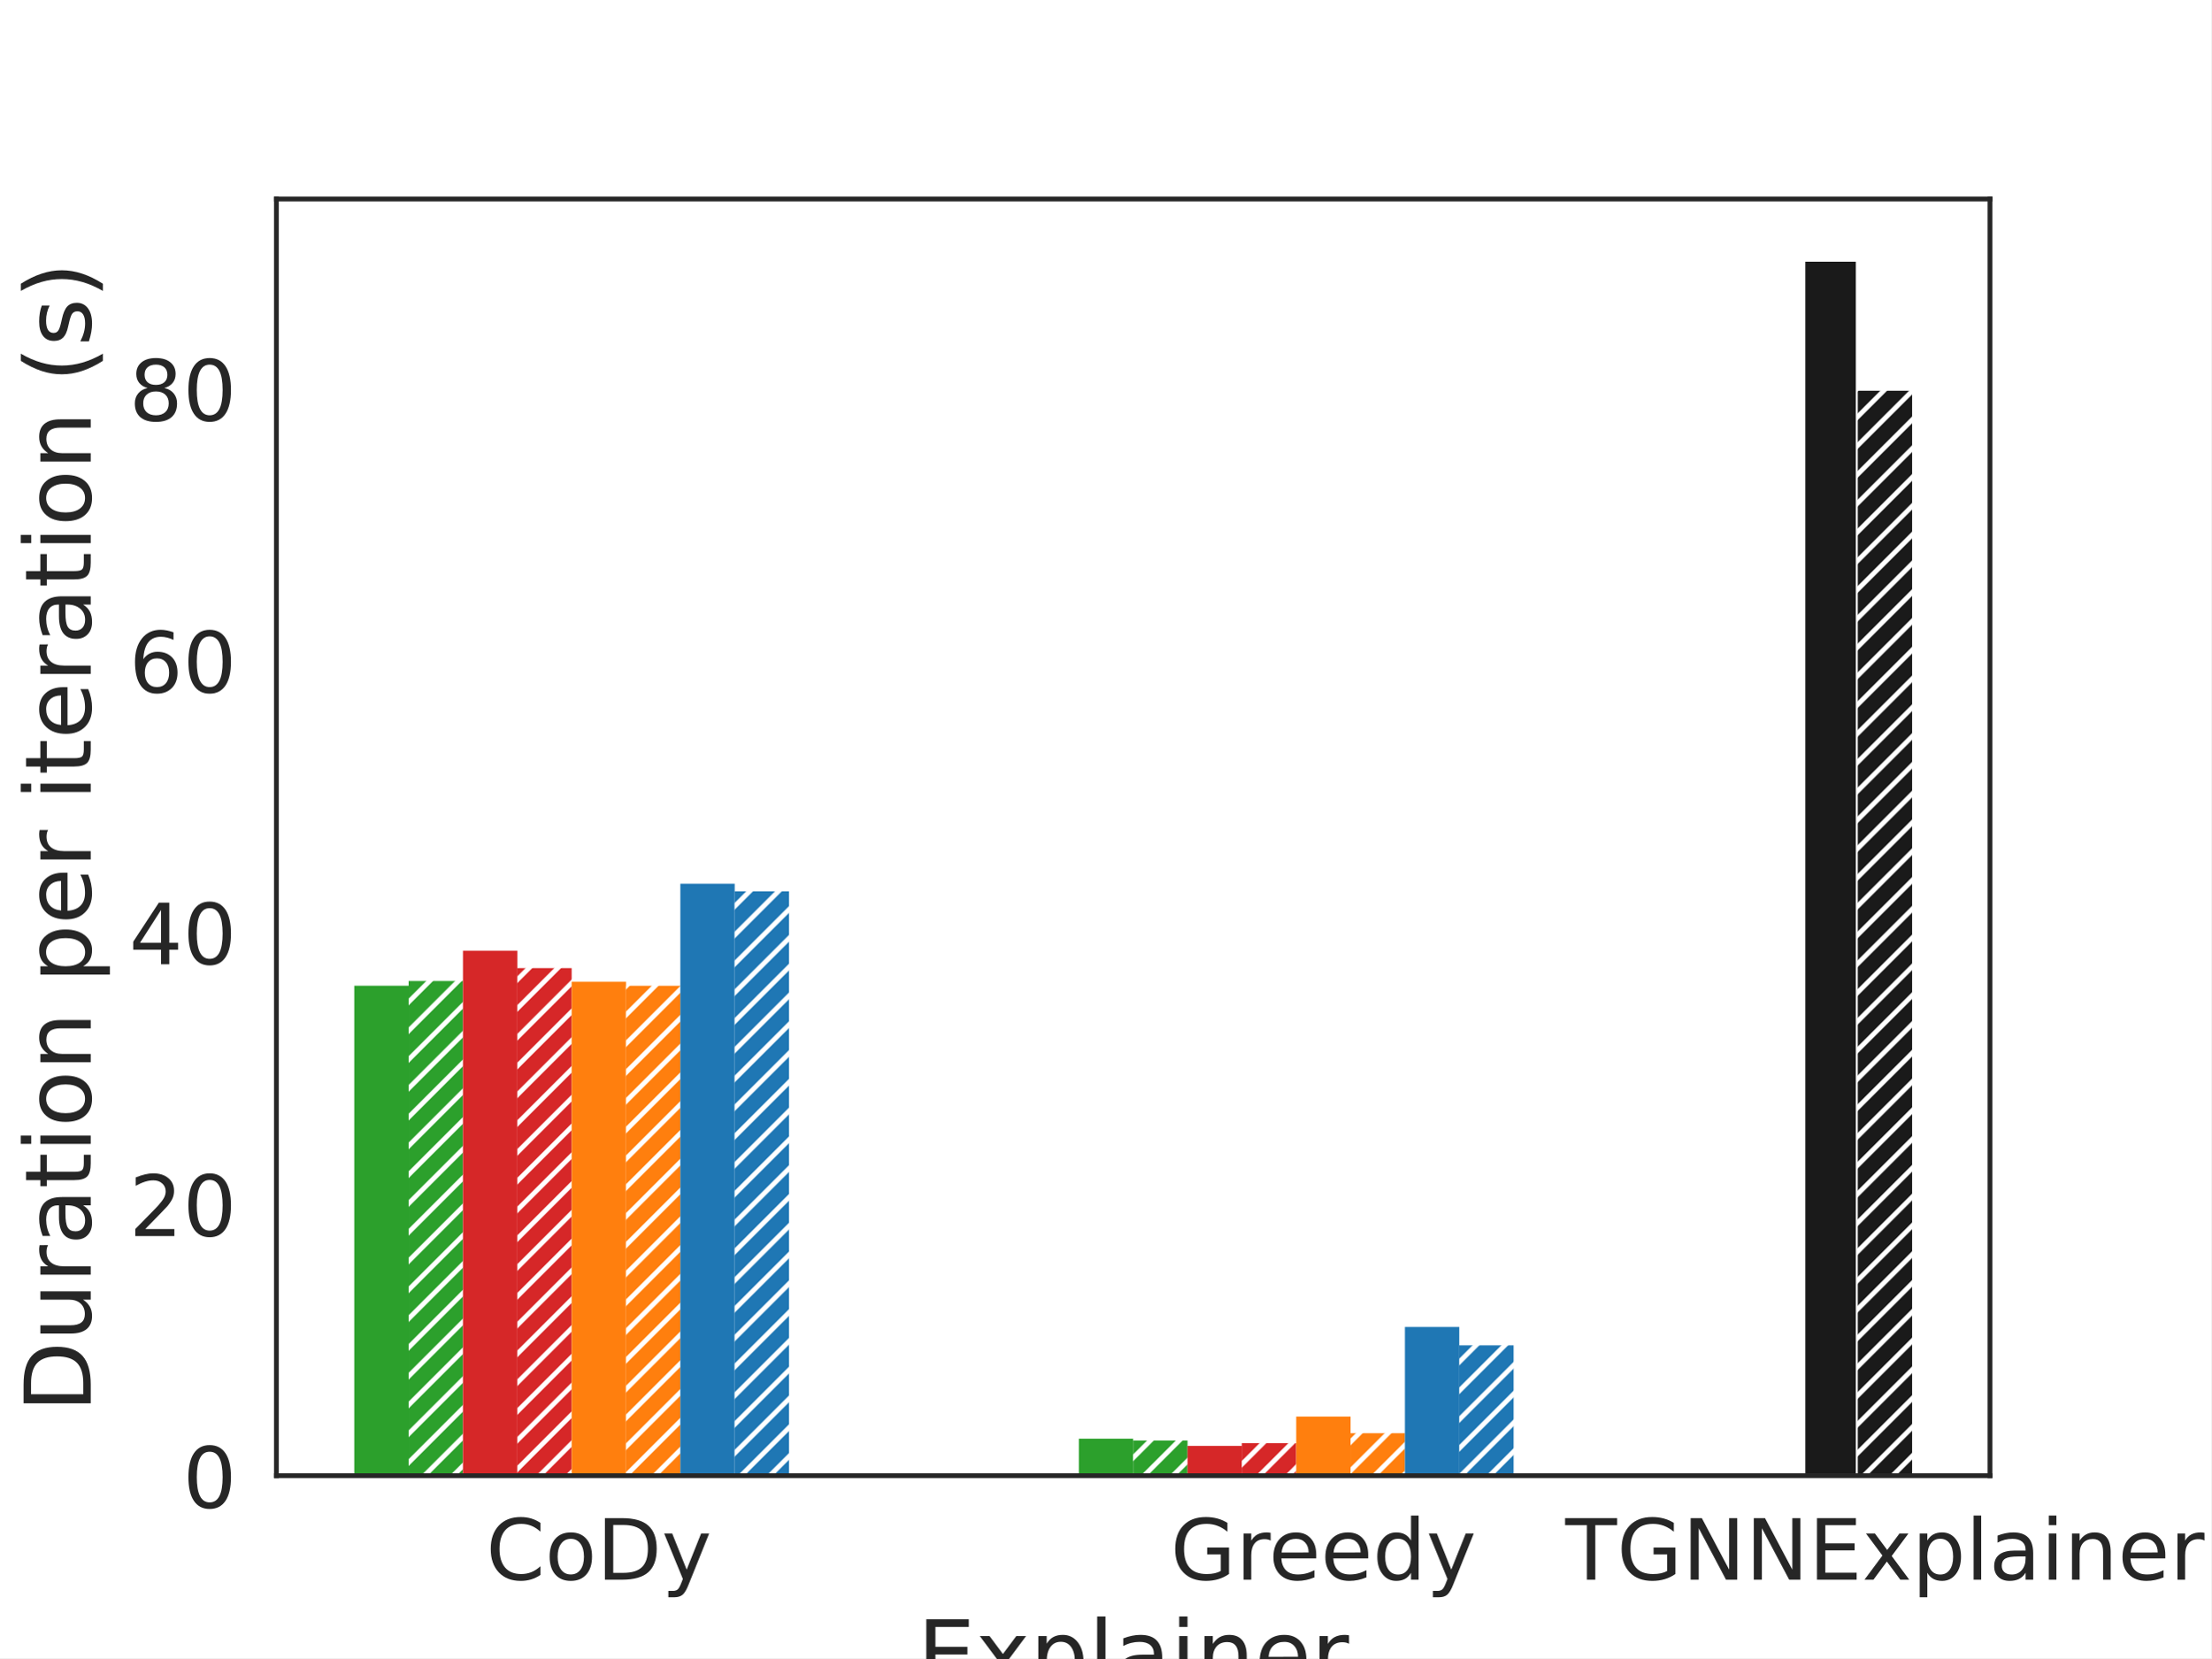
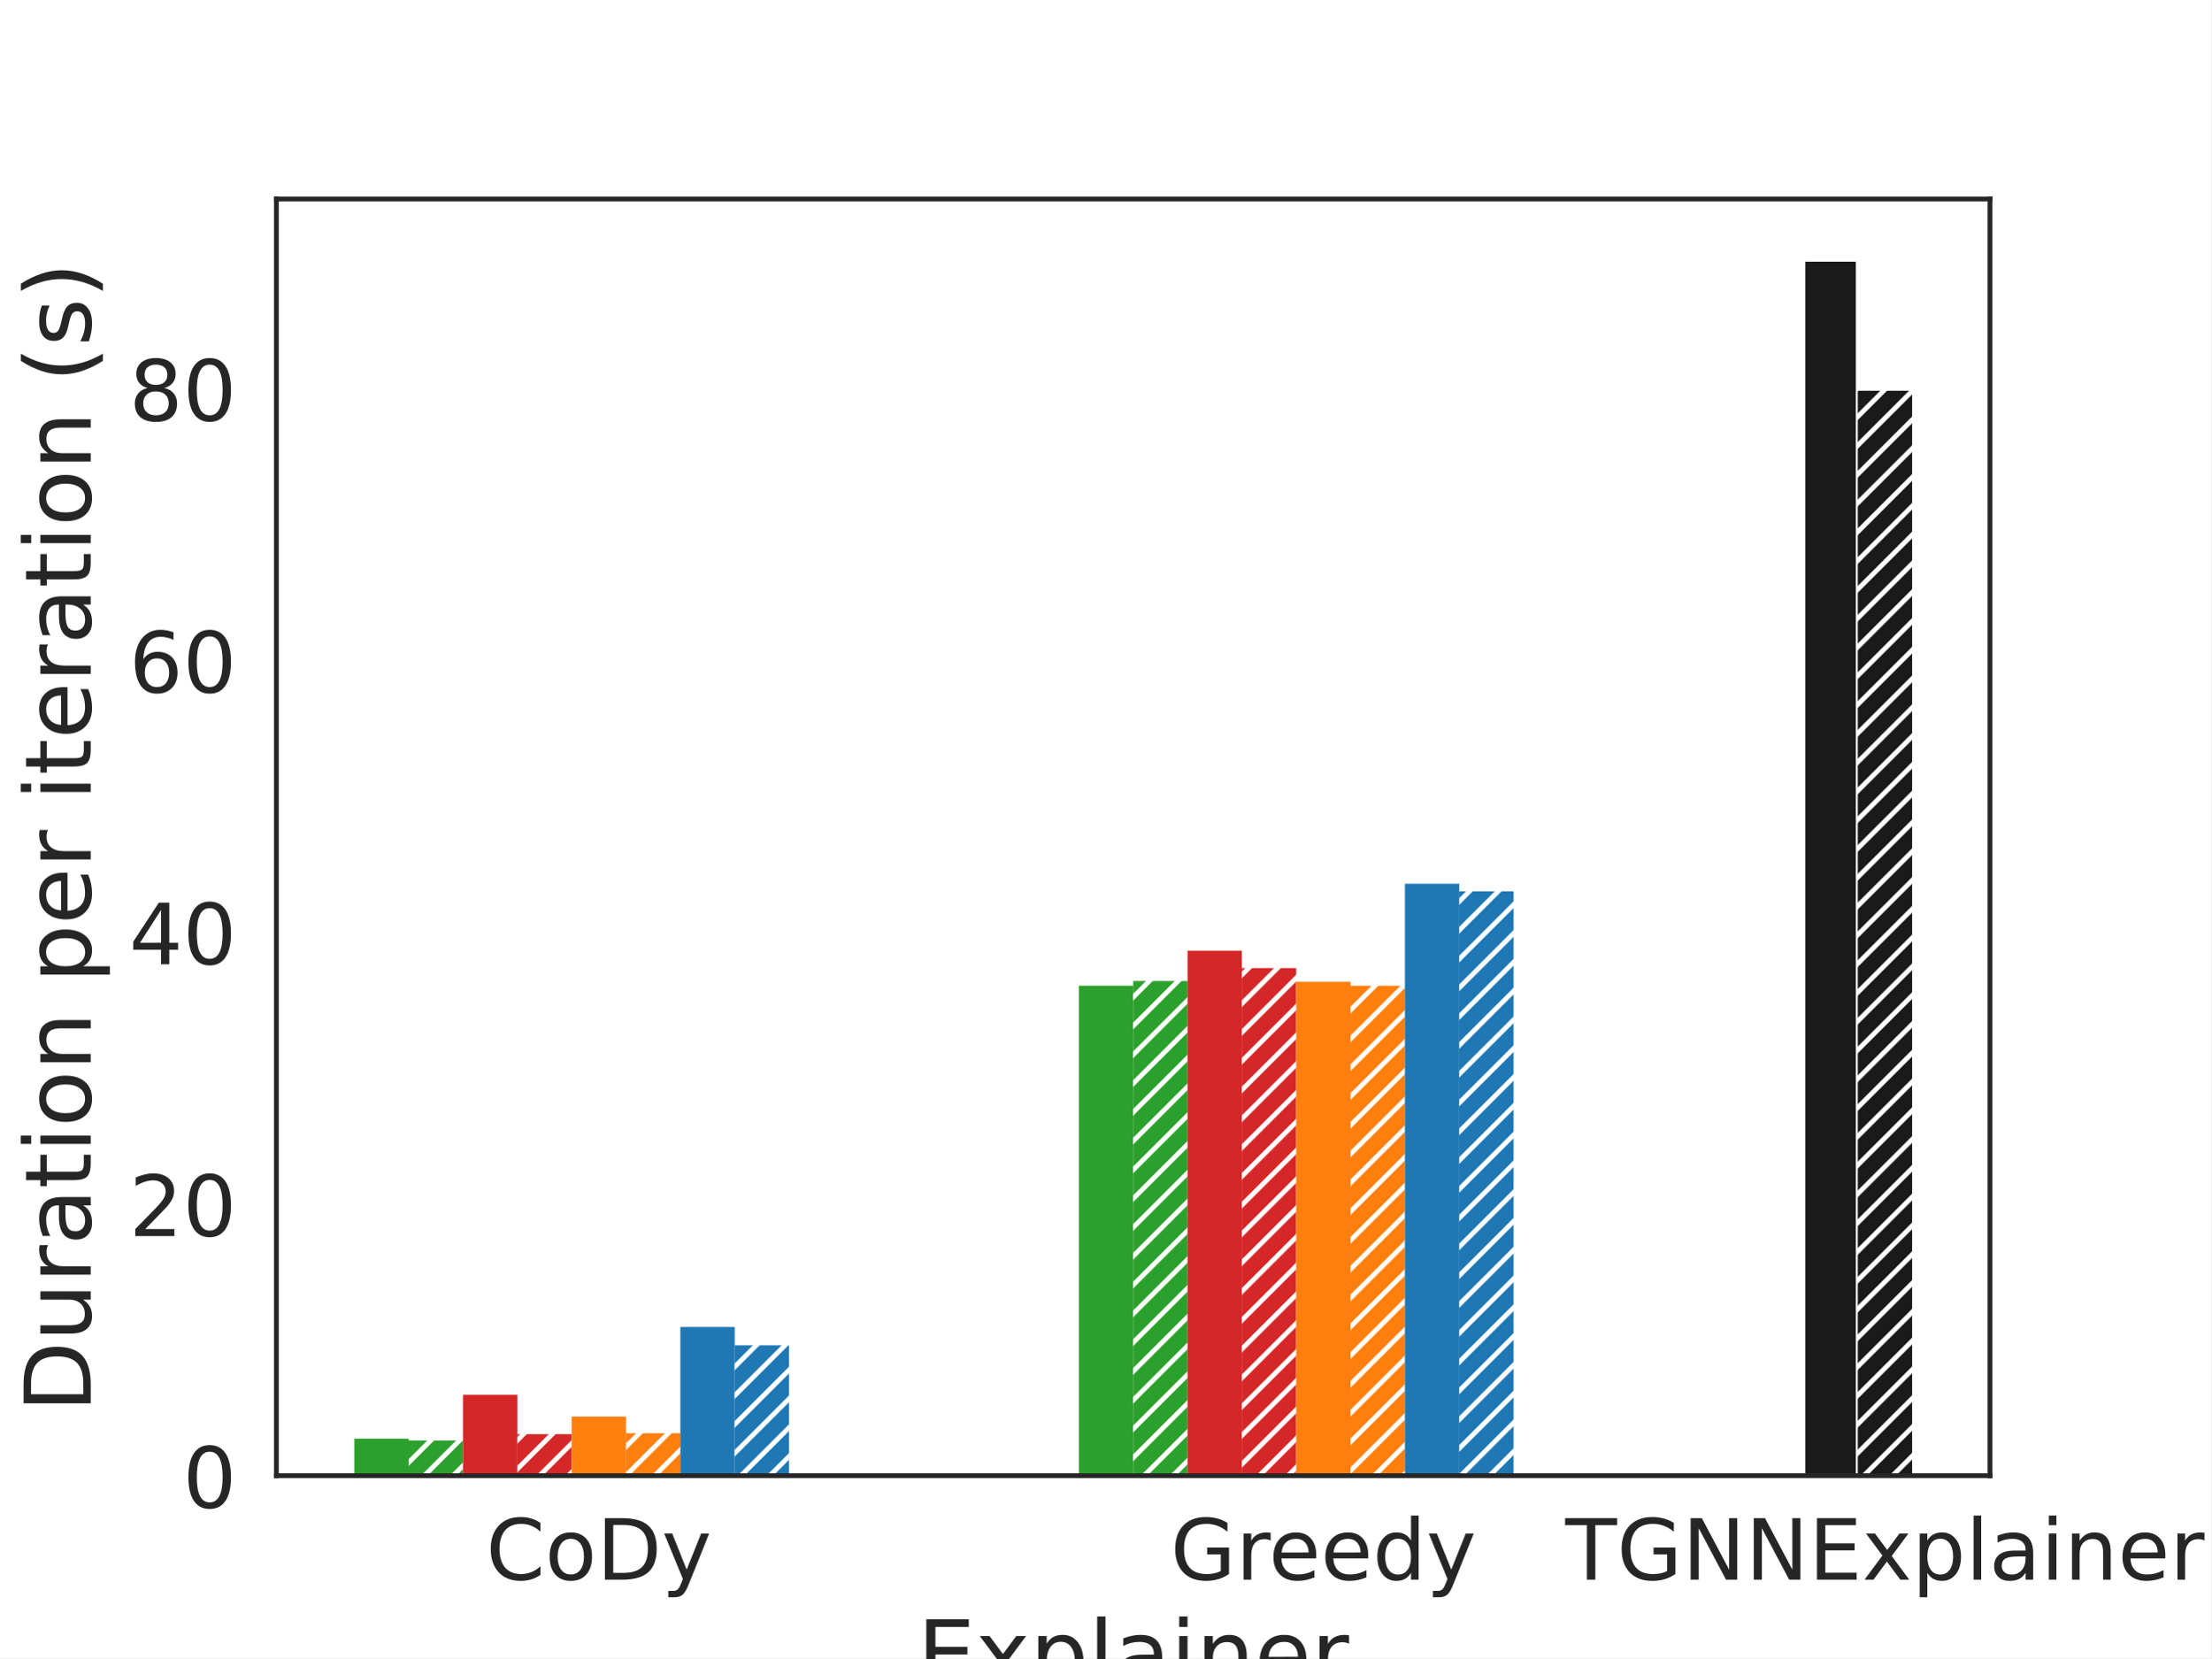
<svg xmlns="http://www.w3.org/2000/svg" xmlns:xlink="http://www.w3.org/1999/xlink" width="460.8pt" height="345.6pt" viewBox="0 0 460.8 345.6" version="1.1">
  <defs>
    <style type="text/css">*{stroke-linejoin: round; stroke-linecap: butt}</style>
  </defs>
  <g id="figure_1">
    <g id="patch_1">
      <path d="M 0 345.6  L 460.8 345.6  L 460.8 0  L 0 0  z " style="fill: #ffffff" />
    </g>
    <g id="axes_1">
      <g id="patch_2">
        <path d="M 57.6 307.584  L 414.72 307.584  L 414.72 41.472  L 57.6 41.472  z " style="fill: #ffffff" />
      </g>
      <g id="matplotlib.axis_1">
        <g id="xtick_1">
          <g id="text_1">
            <g style="fill: #262626" transform="translate(101.2821 329.2572)scale(0.176 -0.176)">
              <defs>
                <path id="DejaVuSans-43" d="M 4122 4306  L 4122 3641  Q 3803 3938 3442 4084  Q 3081 4231 2675 4231  Q 1875 4231 1450 3742  Q 1025 3253 1025 2328  Q 1025 1406 1450 917  Q 1875 428 2675 428  Q 3081 428 3442 575  Q 3803 722 4122 1019  L 4122 359  Q 3791 134 3420 21  Q 3050 -91 2638 -91  Q 1578 -91 968 557  Q 359 1206 359 2328  Q 359 3453 968 4101  Q 1578 4750 2638 4750  Q 3056 4750 3426 4639  Q 3797 4528 4122 4306  z " transform="scale(0.015625)" />
                <path id="DejaVuSans-6f" d="M 1959 3097  Q 1497 3097 1228 2736  Q 959 2375 959 1747  Q 959 1119 1226 758  Q 1494 397 1959 397  Q 2419 397 2687 759  Q 2956 1122 2956 1747  Q 2956 2369 2687 2733  Q 2419 3097 1959 3097  z M 1959 3584  Q 2709 3584 3137 3096  Q 3566 2609 3566 1747  Q 3566 888 3137 398  Q 2709 -91 1959 -91  Q 1206 -91 779 398  Q 353 888 353 1747  Q 353 2609 779 3096  Q 1206 3584 1959 3584  z " transform="scale(0.015625)" />
                <path id="DejaVuSans-44" d="M 1259 4147  L 1259 519  L 2022 519  Q 2988 519 3436 956  Q 3884 1394 3884 2338  Q 3884 3275 3436 3711  Q 2988 4147 2022 4147  L 1259 4147  z M 628 4666  L 1925 4666  Q 3281 4666 3915 4102  Q 4550 3538 4550 2338  Q 4550 1131 3912 565  Q 3275 0 1925 0  L 628 0  L 628 4666  z " transform="scale(0.015625)" />
                <path id="DejaVuSans-79" d="M 2059 -325  Q 1816 -950 1584 -1140  Q 1353 -1331 966 -1331  L 506 -1331  L 506 -850  L 844 -850  Q 1081 -850 1212 -737  Q 1344 -625 1503 -206  L 1606 56  L 191 3500  L 800 3500  L 1894 763  L 2988 3500  L 3597 3500  L 2059 -325  z " transform="scale(0.015625)" />
              </defs>
              <use xlink:href="#DejaVuSans-43" />
              <use xlink:href="#DejaVuSans-6f" x="69.824" />
              <use xlink:href="#DejaVuSans-44" x="131.006" />
              <use xlink:href="#DejaVuSans-79" x="208.008" />
            </g>
          </g>
        </g>
        <g id="xtick_2">
          <g id="text_2">
            <g style="fill: #262626" transform="translate(243.9352 329.2572)scale(0.176 -0.176)">
              <defs>
                <path id="DejaVuSans-47" d="M 3809 666  L 3809 1919  L 2778 1919  L 2778 2438  L 4434 2438  L 4434 434  Q 4069 175 3628 42  Q 3188 -91 2688 -91  Q 1594 -91 976 548  Q 359 1188 359 2328  Q 359 3472 976 4111  Q 1594 4750 2688 4750  Q 3144 4750 3555 4637  Q 3966 4525 4313 4306  L 4313 3634  Q 3963 3931 3569 4081  Q 3175 4231 2741 4231  Q 1884 4231 1454 3753  Q 1025 3275 1025 2328  Q 1025 1384 1454 906  Q 1884 428 2741 428  Q 3075 428 3337 486  Q 3600 544 3809 666  z " transform="scale(0.015625)" />
                <path id="DejaVuSans-72" d="M 2631 2963  Q 2534 3019 2420 3045  Q 2306 3072 2169 3072  Q 1681 3072 1420 2755  Q 1159 2438 1159 1844  L 1159 0  L 581 0  L 581 3500  L 1159 3500  L 1159 2956  Q 1341 3275 1631 3429  Q 1922 3584 2338 3584  Q 2397 3584 2469 3576  Q 2541 3569 2628 3553  L 2631 2963  z " transform="scale(0.015625)" />
                <path id="DejaVuSans-65" d="M 3597 1894  L 3597 1613  L 953 1613  Q 991 1019 1311 708  Q 1631 397 2203 397  Q 2534 397 2845 478  Q 3156 559 3463 722  L 3463 178  Q 3153 47 2828 -22  Q 2503 -91 2169 -91  Q 1331 -91 842 396  Q 353 884 353 1716  Q 353 2575 817 3079  Q 1281 3584 2069 3584  Q 2775 3584 3186 3129  Q 3597 2675 3597 1894  z M 3022 2063  Q 3016 2534 2758 2815  Q 2500 3097 2075 3097  Q 1594 3097 1305 2825  Q 1016 2553 972 2059  L 3022 2063  z " transform="scale(0.015625)" />
                <path id="DejaVuSans-64" d="M 2906 2969  L 2906 4863  L 3481 4863  L 3481 0  L 2906 0  L 2906 525  Q 2725 213 2448 61  Q 2172 -91 1784 -91  Q 1150 -91 751 415  Q 353 922 353 1747  Q 353 2572 751 3078  Q 1150 3584 1784 3584  Q 2172 3584 2448 3432  Q 2725 3281 2906 2969  z M 947 1747  Q 947 1113 1208 752  Q 1469 391 1925 391  Q 2381 391 2643 752  Q 2906 1113 2906 1747  Q 2906 2381 2643 2742  Q 2381 3103 1925 3103  Q 1469 3103 1208 2742  Q 947 2381 947 1747  z " transform="scale(0.015625)" />
              </defs>
              <use xlink:href="#DejaVuSans-47" />
              <use xlink:href="#DejaVuSans-72" x="77.49" />
              <use xlink:href="#DejaVuSans-65" x="116.354" />
              <use xlink:href="#DejaVuSans-65" x="177.877" />
              <use xlink:href="#DejaVuSans-64" x="239.4" />
              <use xlink:href="#DejaVuSans-79" x="302.877" />
            </g>
          </g>
        </g>
        <g id="xtick_3">
          <g id="text_3">
            <g style="fill: #262626" transform="translate(326.2169 329.2572)scale(0.176 -0.176)">
              <defs>
                <path id="DejaVuSans-54" d="M -19 4666  L 3928 4666  L 3928 4134  L 2272 4134  L 2272 0  L 1638 0  L 1638 4134  L -19 4134  L -19 4666  z " transform="scale(0.015625)" />
                <path id="DejaVuSans-4e" d="M 628 4666  L 1478 4666  L 3547 763  L 3547 4666  L 4159 4666  L 4159 0  L 3309 0  L 1241 3903  L 1241 0  L 628 0  L 628 4666  z " transform="scale(0.015625)" />
                <path id="DejaVuSans-45" d="M 628 4666  L 3578 4666  L 3578 4134  L 1259 4134  L 1259 2753  L 3481 2753  L 3481 2222  L 1259 2222  L 1259 531  L 3634 531  L 3634 0  L 628 0  L 628 4666  z " transform="scale(0.015625)" />
                <path id="DejaVuSans-78" d="M 3513 3500  L 2247 1797  L 3578 0  L 2900 0  L 1881 1375  L 863 0  L 184 0  L 1544 1831  L 300 3500  L 978 3500  L 1906 2253  L 2834 3500  L 3513 3500  z " transform="scale(0.015625)" />
                <path id="DejaVuSans-70" d="M 1159 525  L 1159 -1331  L 581 -1331  L 581 3500  L 1159 3500  L 1159 2969  Q 1341 3281 1617 3432  Q 1894 3584 2278 3584  Q 2916 3584 3314 3078  Q 3713 2572 3713 1747  Q 3713 922 3314 415  Q 2916 -91 2278 -91  Q 1894 -91 1617 61  Q 1341 213 1159 525  z M 3116 1747  Q 3116 2381 2855 2742  Q 2594 3103 2138 3103  Q 1681 3103 1420 2742  Q 1159 2381 1159 1747  Q 1159 1113 1420 752  Q 1681 391 2138 391  Q 2594 391 2855 752  Q 3116 1113 3116 1747  z " transform="scale(0.015625)" />
                <path id="DejaVuSans-6c" d="M 603 4863  L 1178 4863  L 1178 0  L 603 0  L 603 4863  z " transform="scale(0.015625)" />
                <path id="DejaVuSans-61" d="M 2194 1759  Q 1497 1759 1228 1600  Q 959 1441 959 1056  Q 959 750 1161 570  Q 1363 391 1709 391  Q 2188 391 2477 730  Q 2766 1069 2766 1631  L 2766 1759  L 2194 1759  z M 3341 1997  L 3341 0  L 2766 0  L 2766 531  Q 2569 213 2275 61  Q 1981 -91 1556 -91  Q 1019 -91 701 211  Q 384 513 384 1019  Q 384 1609 779 1909  Q 1175 2209 1959 2209  L 2766 2209  L 2766 2266  Q 2766 2663 2505 2880  Q 2244 3097 1772 3097  Q 1472 3097 1187 3025  Q 903 2953 641 2809  L 641 3341  Q 956 3463 1253 3523  Q 1550 3584 1831 3584  Q 2591 3584 2966 3190  Q 3341 2797 3341 1997  z " transform="scale(0.015625)" />
                <path id="DejaVuSans-69" d="M 603 3500  L 1178 3500  L 1178 0  L 603 0  L 603 3500  z M 603 4863  L 1178 4863  L 1178 4134  L 603 4134  L 603 4863  z " transform="scale(0.015625)" />
                <path id="DejaVuSans-6e" d="M 3513 2113  L 3513 0  L 2938 0  L 2938 2094  Q 2938 2591 2744 2837  Q 2550 3084 2163 3084  Q 1697 3084 1428 2787  Q 1159 2491 1159 1978  L 1159 0  L 581 0  L 581 3500  L 1159 3500  L 1159 2956  Q 1366 3272 1645 3428  Q 1925 3584 2291 3584  Q 2894 3584 3203 3211  Q 3513 2838 3513 2113  z " transform="scale(0.015625)" />
              </defs>
              <use xlink:href="#DejaVuSans-54" />
              <use xlink:href="#DejaVuSans-47" x="61.084" />
              <use xlink:href="#DejaVuSans-4e" x="138.574" />
              <use xlink:href="#DejaVuSans-4e" x="213.379" />
              <use xlink:href="#DejaVuSans-45" x="288.184" />
              <use xlink:href="#DejaVuSans-78" x="351.367" />
              <use xlink:href="#DejaVuSans-70" x="410.547" />
              <use xlink:href="#DejaVuSans-6c" x="474.023" />
              <use xlink:href="#DejaVuSans-61" x="501.807" />
              <use xlink:href="#DejaVuSans-69" x="563.086" />
              <use xlink:href="#DejaVuSans-6e" x="590.869" />
              <use xlink:href="#DejaVuSans-65" x="654.248" />
              <use xlink:href="#DejaVuSans-72" x="715.771" />
            </g>
          </g>
        </g>
        <g id="text_4">
          <g style="fill: #262626" transform="translate(191.163 351.5065)scale(0.192 -0.192)">
            <use xlink:href="#DejaVuSans-45" />
            <use xlink:href="#DejaVuSans-78" x="63.184" />
            <use xlink:href="#DejaVuSans-70" x="122.363" />
            <use xlink:href="#DejaVuSans-6c" x="185.84" />
            <use xlink:href="#DejaVuSans-61" x="213.623" />
            <use xlink:href="#DejaVuSans-69" x="274.902" />
            <use xlink:href="#DejaVuSans-6e" x="302.686" />
            <use xlink:href="#DejaVuSans-65" x="366.064" />
            <use xlink:href="#DejaVuSans-72" x="427.588" />
          </g>
        </g>
      </g>
      <g id="matplotlib.axis_2">
        <g id="ytick_1">
          <g id="text_5">
            <g style="fill: #262626" transform="translate(38.102 314.2706)scale(0.176 -0.176)">
              <defs>
                <path id="DejaVuSans-30" d="M 2034 4250  Q 1547 4250 1301 3770  Q 1056 3291 1056 2328  Q 1056 1369 1301 889  Q 1547 409 2034 409  Q 2525 409 2770 889  Q 3016 1369 3016 2328  Q 3016 3291 2770 3770  Q 2525 4250 2034 4250  z M 2034 4750  Q 2819 4750 3233 4129  Q 3647 3509 3647 2328  Q 3647 1150 3233 529  Q 2819 -91 2034 -91  Q 1250 -91 836 529  Q 422 1150 422 2328  Q 422 3509 836 4129  Q 1250 4750 2034 4750  z " transform="scale(0.015625)" />
              </defs>
              <use xlink:href="#DejaVuSans-30" />
            </g>
          </g>
        </g>
        <g id="ytick_2">
          <g id="text_6">
            <g style="fill: #262626" transform="translate(26.904 257.6243)scale(0.176 -0.176)">
              <defs>
                <path id="DejaVuSans-32" d="M 1228 531  L 3431 531  L 3431 0  L 469 0  L 469 531  Q 828 903 1448 1529  Q 2069 2156 2228 2338  Q 2531 2678 2651 2914  Q 2772 3150 2772 3378  Q 2772 3750 2511 3984  Q 2250 4219 1831 4219  Q 1534 4219 1204 4116  Q 875 4013 500 3803  L 500 4441  Q 881 4594 1212 4672  Q 1544 4750 1819 4750  Q 2544 4750 2975 4387  Q 3406 4025 3406 3419  Q 3406 3131 3298 2873  Q 3191 2616 2906 2266  Q 2828 2175 2409 1742  Q 1991 1309 1228 531  z " transform="scale(0.015625)" />
              </defs>
              <use xlink:href="#DejaVuSans-32" />
              <use xlink:href="#DejaVuSans-30" x="63.623" />
            </g>
          </g>
        </g>
        <g id="ytick_3">
          <g id="text_7">
            <g style="fill: #262626" transform="translate(26.904 200.9779)scale(0.176 -0.176)">
              <defs>
                <path id="DejaVuSans-34" d="M 2419 4116  L 825 1625  L 2419 1625  L 2419 4116  z M 2253 4666  L 3047 4666  L 3047 1625  L 3713 1625  L 3713 1100  L 3047 1100  L 3047 0  L 2419 0  L 2419 1100  L 313 1100  L 313 1709  L 2253 4666  z " transform="scale(0.015625)" />
              </defs>
              <use xlink:href="#DejaVuSans-34" />
              <use xlink:href="#DejaVuSans-30" x="63.623" />
            </g>
          </g>
        </g>
        <g id="ytick_4">
          <g id="text_8">
            <g style="fill: #262626" transform="translate(26.904 144.3316)scale(0.176 -0.176)">
              <defs>
                <path id="DejaVuSans-36" d="M 2113 2584  Q 1688 2584 1439 2293  Q 1191 2003 1191 1497  Q 1191 994 1439 701  Q 1688 409 2113 409  Q 2538 409 2786 701  Q 3034 994 3034 1497  Q 3034 2003 2786 2293  Q 2538 2584 2113 2584  z M 3366 4563  L 3366 3988  Q 3128 4100 2886 4159  Q 2644 4219 2406 4219  Q 1781 4219 1451 3797  Q 1122 3375 1075 2522  Q 1259 2794 1537 2939  Q 1816 3084 2150 3084  Q 2853 3084 3261 2657  Q 3669 2231 3669 1497  Q 3669 778 3244 343  Q 2819 -91 2113 -91  Q 1303 -91 875 529  Q 447 1150 447 2328  Q 447 3434 972 4092  Q 1497 4750 2381 4750  Q 2619 4750 2861 4703  Q 3103 4656 3366 4563  z " transform="scale(0.015625)" />
              </defs>
              <use xlink:href="#DejaVuSans-36" />
              <use xlink:href="#DejaVuSans-30" x="63.623" />
            </g>
          </g>
        </g>
        <g id="ytick_5">
          <g id="text_9">
            <g style="fill: #262626" transform="translate(26.904 87.68528)scale(0.176 -0.176)">
              <defs>
                <path id="DejaVuSans-38" d="M 2034 2216  Q 1584 2216 1326 1975  Q 1069 1734 1069 1313  Q 1069 891 1326 650  Q 1584 409 2034 409  Q 2484 409 2743 651  Q 3003 894 3003 1313  Q 3003 1734 2745 1975  Q 2488 2216 2034 2216  z M 1403 2484  Q 997 2584 770 2862  Q 544 3141 544 3541  Q 544 4100 942 4425  Q 1341 4750 2034 4750  Q 2731 4750 3128 4425  Q 3525 4100 3525 3541  Q 3525 3141 3298 2862  Q 3072 2584 2669 2484  Q 3125 2378 3379 2068  Q 3634 1759 3634 1313  Q 3634 634 3220 271  Q 2806 -91 2034 -91  Q 1263 -91 848 271  Q 434 634 434 1313  Q 434 1759 690 2068  Q 947 2378 1403 2484  z M 1172 3481  Q 1172 3119 1398 2916  Q 1625 2713 2034 2713  Q 2441 2713 2670 2916  Q 2900 3119 2900 3481  Q 2900 3844 2670 4047  Q 2441 4250 2034 4250  Q 1625 4250 1398 4047  Q 1172 3844 1172 3481  z " transform="scale(0.015625)" />
              </defs>
              <use xlink:href="#DejaVuSans-38" />
              <use xlink:href="#DejaVuSans-30" x="63.623" />
            </g>
          </g>
        </g>
        <g id="text_10">
          <g style="fill: #262626" transform="translate(18.911 294.3705)rotate(-90)scale(0.192 -0.192)">
            <defs>
              <path id="DejaVuSans-75" d="M 544 1381  L 544 3500  L 1119 3500  L 1119 1403  Q 1119 906 1312 657  Q 1506 409 1894 409  Q 2359 409 2629 706  Q 2900 1003 2900 1516  L 2900 3500  L 3475 3500  L 3475 0  L 2900 0  L 2900 538  Q 2691 219 2414 64  Q 2138 -91 1772 -91  Q 1169 -91 856 284  Q 544 659 544 1381  z M 1991 3584  L 1991 3584  z " transform="scale(0.015625)" />
              <path id="DejaVuSans-74" d="M 1172 4494  L 1172 3500  L 2356 3500  L 2356 3053  L 1172 3053  L 1172 1153  Q 1172 725 1289 603  Q 1406 481 1766 481  L 2356 481  L 2356 0  L 1766 0  Q 1100 0 847 248  Q 594 497 594 1153  L 594 3053  L 172 3053  L 172 3500  L 594 3500  L 594 4494  L 1172 4494  z " transform="scale(0.015625)" />
              <path id="DejaVuSans-20" transform="scale(0.015625)" />
              <path id="DejaVuSans-28" d="M 1984 4856  Q 1566 4138 1362 3434  Q 1159 2731 1159 2009  Q 1159 1288 1364 580  Q 1569 -128 1984 -844  L 1484 -844  Q 1016 -109 783 600  Q 550 1309 550 2009  Q 550 2706 781 3412  Q 1013 4119 1484 4856  L 1984 4856  z " transform="scale(0.015625)" />
              <path id="DejaVuSans-73" d="M 2834 3397  L 2834 2853  Q 2591 2978 2328 3040  Q 2066 3103 1784 3103  Q 1356 3103 1142 2972  Q 928 2841 928 2578  Q 928 2378 1081 2264  Q 1234 2150 1697 2047  L 1894 2003  Q 2506 1872 2764 1633  Q 3022 1394 3022 966  Q 3022 478 2636 193  Q 2250 -91 1575 -91  Q 1294 -91 989 -36  Q 684 19 347 128  L 347 722  Q 666 556 975 473  Q 1284 391 1588 391  Q 1994 391 2212 530  Q 2431 669 2431 922  Q 2431 1156 2273 1281  Q 2116 1406 1581 1522  L 1381 1569  Q 847 1681 609 1914  Q 372 2147 372 2553  Q 372 3047 722 3315  Q 1072 3584 1716 3584  Q 2034 3584 2315 3537  Q 2597 3491 2834 3397  z " transform="scale(0.015625)" />
              <path id="DejaVuSans-29" d="M 513 4856  L 1013 4856  Q 1481 4119 1714 3412  Q 1947 2706 1947 2009  Q 1947 1309 1714 600  Q 1481 -109 1013 -844  L 513 -844  Q 928 -128 1133 580  Q 1338 1288 1338 2009  Q 1338 2731 1133 3434  Q 928 4138 513 4856  z " transform="scale(0.015625)" />
            </defs>
            <use xlink:href="#DejaVuSans-44" />
            <use xlink:href="#DejaVuSans-75" x="77.002" />
            <use xlink:href="#DejaVuSans-72" x="140.381" />
            <use xlink:href="#DejaVuSans-61" x="181.494" />
            <use xlink:href="#DejaVuSans-74" x="242.773" />
            <use xlink:href="#DejaVuSans-69" x="281.982" />
            <use xlink:href="#DejaVuSans-6f" x="309.766" />
            <use xlink:href="#DejaVuSans-6e" x="370.947" />
            <use xlink:href="#DejaVuSans-20" x="434.326" />
            <use xlink:href="#DejaVuSans-70" x="466.113" />
            <use xlink:href="#DejaVuSans-65" x="529.59" />
            <use xlink:href="#DejaVuSans-72" x="591.113" />
            <use xlink:href="#DejaVuSans-20" x="632.227" />
            <use xlink:href="#DejaVuSans-69" x="664.014" />
            <use xlink:href="#DejaVuSans-74" x="691.797" />
            <use xlink:href="#DejaVuSans-65" x="731.006" />
            <use xlink:href="#DejaVuSans-72" x="792.529" />
            <use xlink:href="#DejaVuSans-61" x="833.643" />
            <use xlink:href="#DejaVuSans-74" x="894.922" />
            <use xlink:href="#DejaVuSans-69" x="934.131" />
            <use xlink:href="#DejaVuSans-6f" x="961.914" />
            <use xlink:href="#DejaVuSans-6e" x="1023.096" />
            <use xlink:href="#DejaVuSans-20" x="1086.475" />
            <use xlink:href="#DejaVuSans-28" x="1118.262" />
            <use xlink:href="#DejaVuSans-73" x="1157.275" />
            <use xlink:href="#DejaVuSans-29" x="1209.375" />
          </g>
        </g>
      </g>
      <g id="patch_3">
-         <path d="M 73.833 307.584  L 85.158 307.584  L 85.158 205.452  L 73.833 205.452  z " clip-path="url(#p4093c623b0)" style="fill: #2ca02c" />
+         <path d="M 73.833 307.584  L 85.158 307.584  L 85.158 299.867  L 73.833 299.867  z " clip-path="url(#pfd1c7b53cd)" style="fill: #2ca02c" />
      </g>
      <g id="patch_4">
-         <path d="M 224.835 307.584  L 236.16 307.584  L 236.16 299.867  L 224.835 299.867  z " clip-path="url(#p4093c623b0)" style="fill: #2ca02c" />
+         <path d="M 224.835 307.584  L 236.16 307.584  L 236.16 205.452  L 224.835 205.452  z " clip-path="url(#pfd1c7b53cd)" style="fill: #2ca02c" />
      </g>
      <g id="patch_5">
-         <path d="M 85.158 307.584  L 96.483 307.584  L 96.483 204.474  L 85.158 204.474  z " clip-path="url(#p4093c623b0)" style="fill: url(#h8b6568f198)" />
+         <path d="M 85.158 307.584  L 96.483 307.584  L 96.483 300.261  L 85.158 300.261  z " clip-path="url(#pfd1c7b53cd)" style="fill: url(#he1691e2218)" />
      </g>
      <g id="patch_6">
-         <path d="M 236.16 307.584  L 247.485 307.584  L 247.485 300.261  L 236.16 300.261  z " clip-path="url(#p4093c623b0)" style="fill: url(#h8b6568f198)" />
+         <path d="M 236.16 307.584  L 247.485 307.584  L 247.485 204.474  L 236.16 204.474  z " clip-path="url(#pfd1c7b53cd)" style="fill: url(#he1691e2218)" />
      </g>
      <g id="patch_7">
-         <path d="M 96.483 307.584  L 107.808 307.584  L 107.808 198.17  L 96.483 198.17  z " clip-path="url(#p4093c623b0)" style="fill: #d62728" />
+         <path d="M 96.483 307.584  L 107.808 307.584  L 107.808 290.721  L 96.483 290.721  z " clip-path="url(#pfd1c7b53cd)" style="fill: #d62728" />
      </g>
      <g id="patch_8">
-         <path d="M 247.485 307.584  L 258.81 307.584  L 258.81 301.372  L 247.485 301.372  z " clip-path="url(#p4093c623b0)" style="fill: #d62728" />
+         <path d="M 247.485 307.584  L 258.81 307.584  L 258.81 198.17  L 247.485 198.17  z " clip-path="url(#pfd1c7b53cd)" style="fill: #d62728" />
      </g>
      <g id="patch_9">
-         <path d="M 107.808 307.584  L 119.133 307.584  L 119.133 201.784  L 107.808 201.784  z " clip-path="url(#p4093c623b0)" style="fill: url(#h179e9ea481)" />
+         <path d="M 107.808 307.584  L 119.133 307.584  L 119.133 298.918  L 107.808 298.918  z " clip-path="url(#pfd1c7b53cd)" style="fill: url(#h49f60f6546)" />
      </g>
      <g id="patch_10">
-         <path d="M 258.81 307.584  L 270.135 307.584  L 270.135 300.802  L 258.81 300.802  z " clip-path="url(#p4093c623b0)" style="fill: url(#h179e9ea481)" />
+         <path d="M 258.81 307.584  L 270.135 307.584  L 270.135 201.784  L 258.81 201.784  z " clip-path="url(#pfd1c7b53cd)" style="fill: url(#h49f60f6546)" />
      </g>
      <g id="patch_11">
-         <path d="M 119.133 307.584  L 130.459 307.584  L 130.459 204.627  L 119.133 204.627  z " clip-path="url(#p4093c623b0)" style="fill: #ff7f0e" />
+         <path d="M 119.133 307.584  L 130.459 307.584  L 130.459 295.256  L 119.133 295.256  z " clip-path="url(#pfd1c7b53cd)" style="fill: #ff7f0e" />
      </g>
      <g id="patch_12">
-         <path d="M 270.135 307.584  L 281.461 307.584  L 281.461 295.256  L 270.135 295.256  z " clip-path="url(#p4093c623b0)" style="fill: #ff7f0e" />
+         <path d="M 270.135 307.584  L 281.461 307.584  L 281.461 204.627  L 270.135 204.627  z " clip-path="url(#pfd1c7b53cd)" style="fill: #ff7f0e" />
      </g>
      <g id="patch_13">
-         <path d="M 130.459 307.584  L 141.784 307.584  L 141.784 205.469  L 130.459 205.469  z " clip-path="url(#p4093c623b0)" style="fill: url(#h2ea6c46c88)" />
+         <path d="M 130.459 307.584  L 141.784 307.584  L 141.784 298.716  L 130.459 298.716  z " clip-path="url(#pfd1c7b53cd)" style="fill: url(#h0516975dba)" />
      </g>
      <g id="patch_14">
-         <path d="M 281.461 307.584  L 292.786 307.584  L 292.786 298.716  L 281.461 298.716  z " clip-path="url(#p4093c623b0)" style="fill: url(#h2ea6c46c88)" />
+         <path d="M 281.461 307.584  L 292.786 307.584  L 292.786 205.469  L 281.461 205.469  z " clip-path="url(#pfd1c7b53cd)" style="fill: url(#h0516975dba)" />
      </g>
      <g id="patch_15">
-         <path d="M 141.784 307.584  L 153.109 307.584  L 153.109 184.196  L 141.784 184.196  z " clip-path="url(#p4093c623b0)" style="fill: #1f77b4" />
+         <path d="M 141.784 307.584  L 153.109 307.584  L 153.109 276.579  L 141.784 276.579  z " clip-path="url(#pfd1c7b53cd)" style="fill: #1f77b4" />
      </g>
      <g id="patch_16">
-         <path d="M 292.786 307.584  L 304.111 307.584  L 304.111 276.579  L 292.786 276.579  z " clip-path="url(#p4093c623b0)" style="fill: #1f77b4" />
+         <path d="M 292.786 307.584  L 304.111 307.584  L 304.111 184.196  L 292.786 184.196  z " clip-path="url(#pfd1c7b53cd)" style="fill: #1f77b4" />
      </g>
      <g id="patch_17">
-         <path d="M 153.109 307.584  L 164.434 307.584  L 164.434 185.783  L 153.109 185.783  z " clip-path="url(#p4093c623b0)" style="fill: url(#h45eacc9ade)" />
+         <path d="M 153.109 307.584  L 164.434 307.584  L 164.434 280.407  L 153.109 280.407  z " clip-path="url(#pfd1c7b53cd)" style="fill: url(#h1780dc2a46)" />
      </g>
      <g id="patch_18">
-         <path d="M 304.111 307.584  L 315.436 307.584  L 315.436 280.407  L 304.111 280.407  z " clip-path="url(#p4093c623b0)" style="fill: url(#h45eacc9ade)" />
+         <path d="M 304.111 307.584  L 315.436 307.584  L 315.436 185.783  L 304.111 185.783  z " clip-path="url(#pfd1c7b53cd)" style="fill: url(#h1780dc2a46)" />
      </g>
      <g id="patch_19">
-         <path d="M 375.837 307.584  L 387.162 307.584  L 387.162 54.144  L 375.837 54.144  z " clip-path="url(#p4093c623b0)" style="fill: #1a1a1a; stroke: #ffffff; stroke-width: 0.8; stroke-linejoin: miter" />
+         <path d="M 375.837 307.584  L 387.162 307.584  L 387.162 54.144  L 375.837 54.144  z " clip-path="url(#pfd1c7b53cd)" style="fill: #1a1a1a; stroke: #ffffff; stroke-width: 0.8; stroke-linejoin: miter" />
      </g>
      <g id="patch_20">
-         <path d="M 387.162 307.584  L 398.487 307.584  L 398.487 81.446  L 387.162 81.446  z " clip-path="url(#p4093c623b0)" style="fill: url(#h9c88fa0110)" />
+         <path d="M 387.162 307.584  L 398.487 307.584  L 398.487 81.446  L 387.162 81.446  z " clip-path="url(#pfd1c7b53cd)" style="fill: url(#hf3377b5880)" />
      </g>
      <g id="patch_21">
        <path d="M 57.6 307.584  L 57.6 41.472  " style="fill: none; stroke: #262626; stroke-linejoin: miter; stroke-linecap: square" />
      </g>
      <g id="patch_22">
        <path d="M 414.72 307.584  L 414.72 41.472  " style="fill: none; stroke: #262626; stroke-linejoin: miter; stroke-linecap: square" />
      </g>
      <g id="patch_23">
        <path d="M 57.6 307.584  L 414.72 307.584  " style="fill: none; stroke: #262626; stroke-linejoin: miter; stroke-linecap: square" />
      </g>
      <g id="patch_24">
        <path d="M 57.6 41.472  L 414.72 41.472  " style="fill: none; stroke: #262626; stroke-linejoin: miter; stroke-linecap: square" />
      </g>
    </g>
  </g>
  <defs>
-     <clipPath id="p4093c623b0">
+     <clipPath id="pfd1c7b53cd">
      <rect x="57.6" y="41.472" width="357.12" height="266.112" />
    </clipPath>
  </defs>
  <defs>
-     <pattern id="h8b6568f198" patternUnits="userSpaceOnUse" x="0" y="0" width="72" height="72">
+     <pattern id="he1691e2218" patternUnits="userSpaceOnUse" x="0" y="0" width="72" height="72">
      <rect x="0" y="0" width="73" height="73" fill="#2ca02c" />
      <path d="M -36 36  L 36 -36  M -33 39  L 39 -33  M -30 42  L 42 -30  M -27 45  L 45 -27  M -24 48  L 48 -24  M -21 51  L 51 -21  M -18 54  L 54 -18  M -15 57  L 57 -15  M -12 60  L 60 -12  M -9 63  L 63 -9  M -6 66  L 66 -6  M -3 69  L 69 -3  M 0 72  L 72 0  M 3 75  L 75 3  M 6 78  L 78 6  M 9 81  L 81 9  M 12 84  L 84 12  M 15 87  L 87 15  M 18 90  L 90 18  M 21 93  L 93 21  M 24 96  L 96 24  M 27 99  L 99 27  M 30 102  L 102 30  M 33 105  L 105 33  M 36 108  L 108 36  " style="fill: #ffffff; stroke: #ffffff; stroke-width: 1.0; stroke-linecap: butt; stroke-linejoin: miter" />
    </pattern>
-     <pattern id="h179e9ea481" patternUnits="userSpaceOnUse" x="0" y="0" width="72" height="72">
+     <pattern id="h49f60f6546" patternUnits="userSpaceOnUse" x="0" y="0" width="72" height="72">
      <rect x="0" y="0" width="73" height="73" fill="#d62728" />
      <path d="M -36 36  L 36 -36  M -33 39  L 39 -33  M -30 42  L 42 -30  M -27 45  L 45 -27  M -24 48  L 48 -24  M -21 51  L 51 -21  M -18 54  L 54 -18  M -15 57  L 57 -15  M -12 60  L 60 -12  M -9 63  L 63 -9  M -6 66  L 66 -6  M -3 69  L 69 -3  M 0 72  L 72 0  M 3 75  L 75 3  M 6 78  L 78 6  M 9 81  L 81 9  M 12 84  L 84 12  M 15 87  L 87 15  M 18 90  L 90 18  M 21 93  L 93 21  M 24 96  L 96 24  M 27 99  L 99 27  M 30 102  L 102 30  M 33 105  L 105 33  M 36 108  L 108 36  " style="fill: #ffffff; stroke: #ffffff; stroke-width: 1.0; stroke-linecap: butt; stroke-linejoin: miter" />
    </pattern>
-     <pattern id="h2ea6c46c88" patternUnits="userSpaceOnUse" x="0" y="0" width="72" height="72">
+     <pattern id="h0516975dba" patternUnits="userSpaceOnUse" x="0" y="0" width="72" height="72">
      <rect x="0" y="0" width="73" height="73" fill="#ff7f0e" />
      <path d="M -36 36  L 36 -36  M -33 39  L 39 -33  M -30 42  L 42 -30  M -27 45  L 45 -27  M -24 48  L 48 -24  M -21 51  L 51 -21  M -18 54  L 54 -18  M -15 57  L 57 -15  M -12 60  L 60 -12  M -9 63  L 63 -9  M -6 66  L 66 -6  M -3 69  L 69 -3  M 0 72  L 72 0  M 3 75  L 75 3  M 6 78  L 78 6  M 9 81  L 81 9  M 12 84  L 84 12  M 15 87  L 87 15  M 18 90  L 90 18  M 21 93  L 93 21  M 24 96  L 96 24  M 27 99  L 99 27  M 30 102  L 102 30  M 33 105  L 105 33  M 36 108  L 108 36  " style="fill: #ffffff; stroke: #ffffff; stroke-width: 1.0; stroke-linecap: butt; stroke-linejoin: miter" />
    </pattern>
-     <pattern id="h45eacc9ade" patternUnits="userSpaceOnUse" x="0" y="0" width="72" height="72">
+     <pattern id="h1780dc2a46" patternUnits="userSpaceOnUse" x="0" y="0" width="72" height="72">
      <rect x="0" y="0" width="73" height="73" fill="#1f77b4" />
      <path d="M -36 36  L 36 -36  M -33 39  L 39 -33  M -30 42  L 42 -30  M -27 45  L 45 -27  M -24 48  L 48 -24  M -21 51  L 51 -21  M -18 54  L 54 -18  M -15 57  L 57 -15  M -12 60  L 60 -12  M -9 63  L 63 -9  M -6 66  L 66 -6  M -3 69  L 69 -3  M 0 72  L 72 0  M 3 75  L 75 3  M 6 78  L 78 6  M 9 81  L 81 9  M 12 84  L 84 12  M 15 87  L 87 15  M 18 90  L 90 18  M 21 93  L 93 21  M 24 96  L 96 24  M 27 99  L 99 27  M 30 102  L 102 30  M 33 105  L 105 33  M 36 108  L 108 36  " style="fill: #ffffff; stroke: #ffffff; stroke-width: 1.0; stroke-linecap: butt; stroke-linejoin: miter" />
    </pattern>
-     <pattern id="h9c88fa0110" patternUnits="userSpaceOnUse" x="0" y="0" width="72" height="72">
+     <pattern id="hf3377b5880" patternUnits="userSpaceOnUse" x="0" y="0" width="72" height="72">
      <rect x="0" y="0" width="73" height="73" fill="#1a1a1a" />
      <path d="M -36 36  L 36 -36  M -33 39  L 39 -33  M -30 42  L 42 -30  M -27 45  L 45 -27  M -24 48  L 48 -24  M -21 51  L 51 -21  M -18 54  L 54 -18  M -15 57  L 57 -15  M -12 60  L 60 -12  M -9 63  L 63 -9  M -6 66  L 66 -6  M -3 69  L 69 -3  M 0 72  L 72 0  M 3 75  L 75 3  M 6 78  L 78 6  M 9 81  L 81 9  M 12 84  L 84 12  M 15 87  L 87 15  M 18 90  L 90 18  M 21 93  L 93 21  M 24 96  L 96 24  M 27 99  L 99 27  M 30 102  L 102 30  M 33 105  L 105 33  M 36 108  L 108 36  " style="fill: #ffffff; stroke: #ffffff; stroke-width: 1.0; stroke-linecap: butt; stroke-linejoin: miter" />
    </pattern>
  </defs>
</svg>
